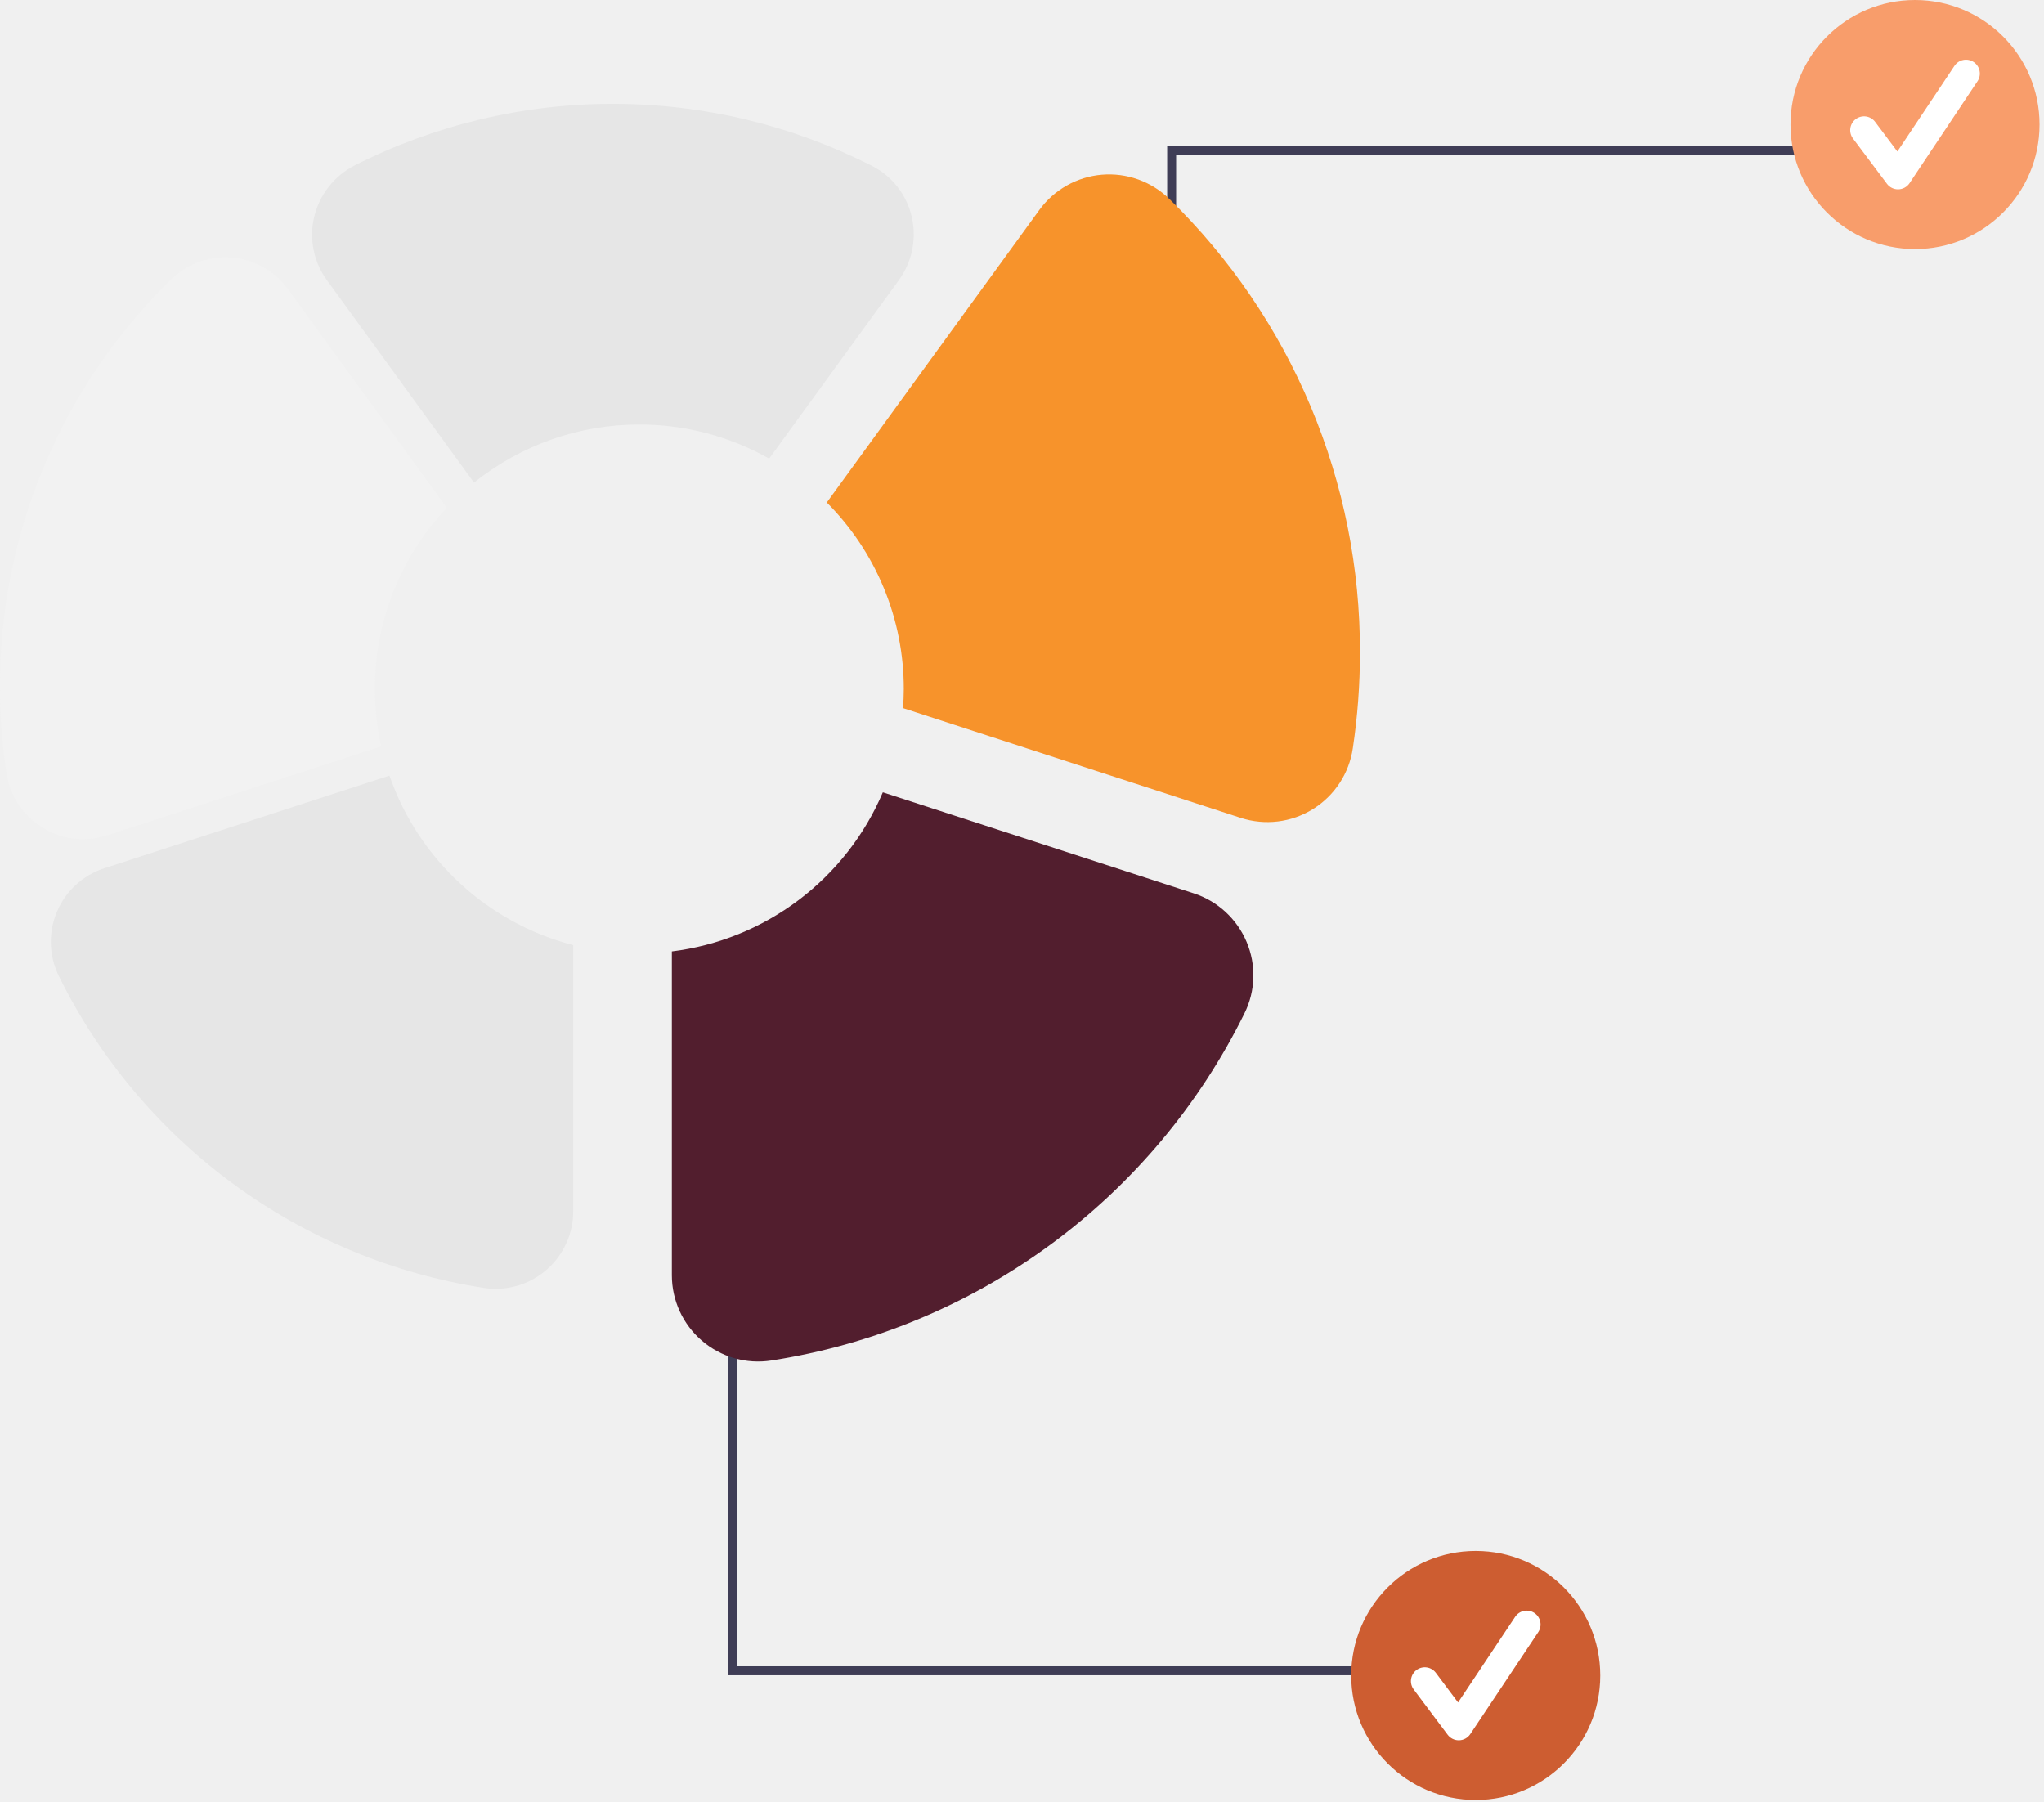
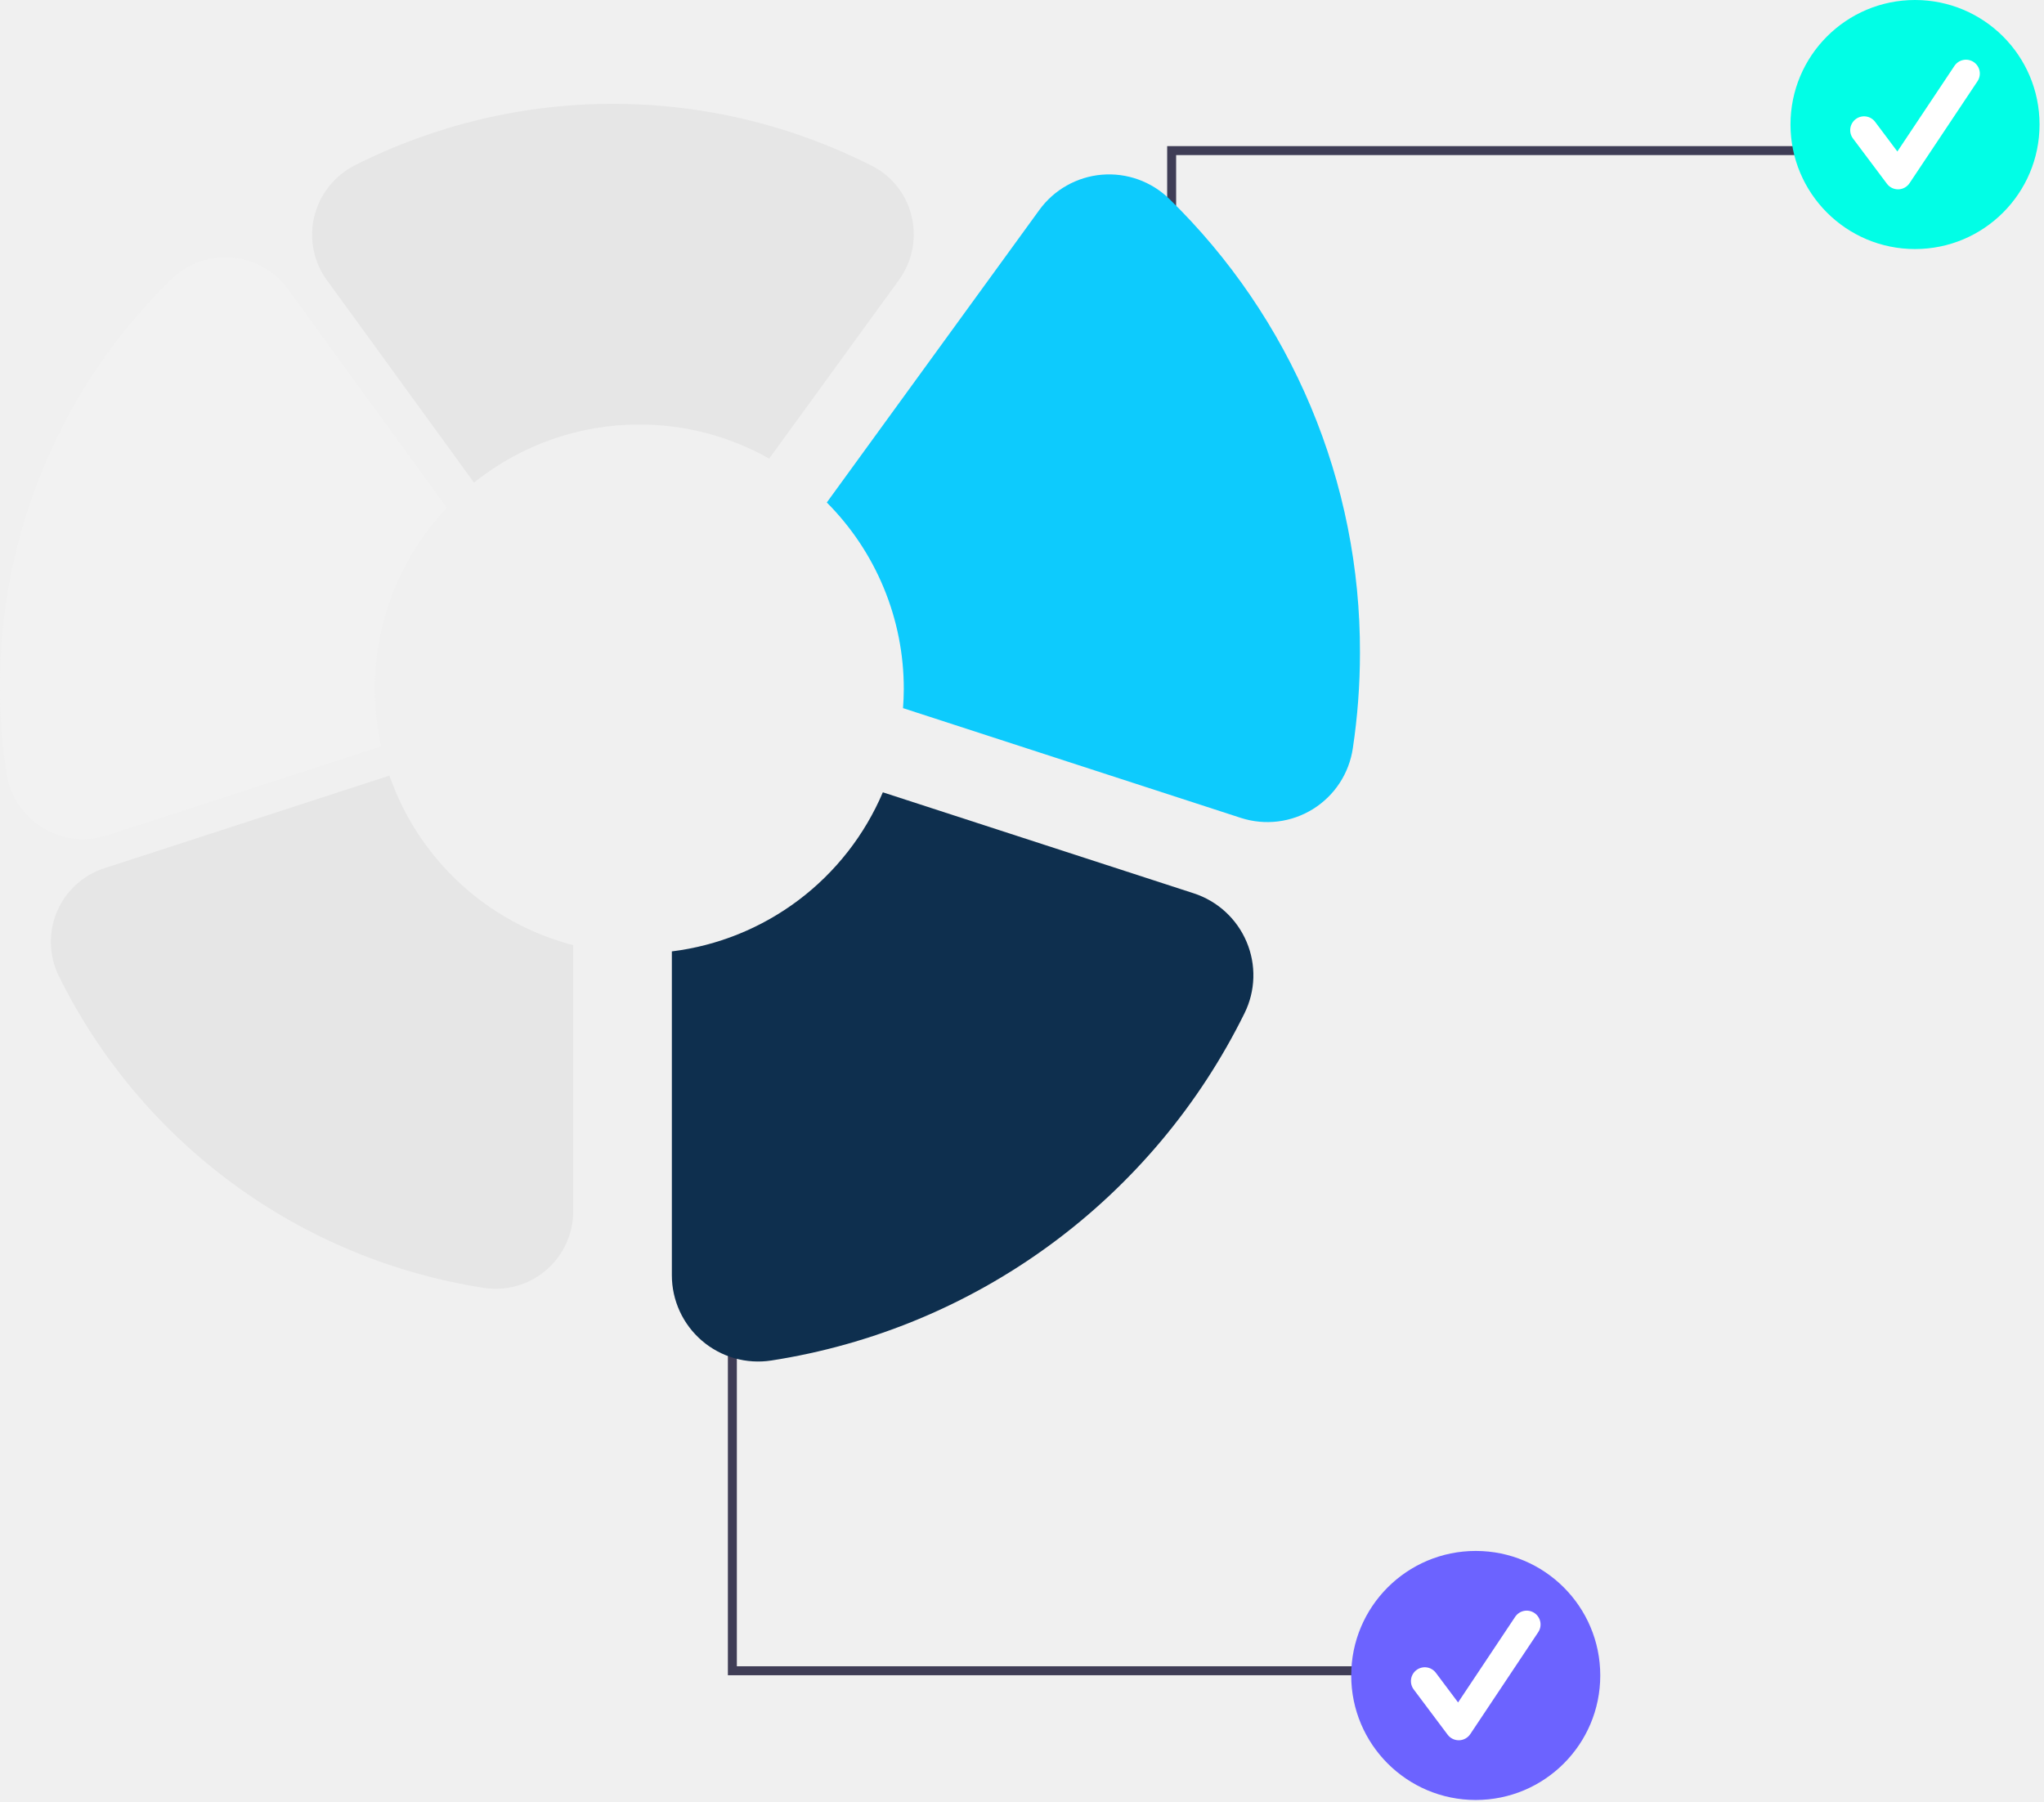
<svg xmlns="http://www.w3.org/2000/svg" width="456" height="402" viewBox="0 0 456 402" fill="none" version="1.1" id="svg244">
-   <defs id="defs248">
-     <filter style="color-interpolation-filters:sRGB;" id="filter838" x="0" y="0" width="1" height="1">
-       <feColorMatrix type="hueRotate" values="200" result="color1" id="feColorMatrix834" />
-       <feColorMatrix type="saturate" values="0.913" result="color2" id="feColorMatrix836" />
-     </filter>
-     <filter style="color-interpolation-filters:sRGB;" id="filter844" x="0" y="0" width="1" height="1">
-       <feColorMatrix type="hueRotate" values="200" result="color1" id="feColorMatrix840" />
-       <feColorMatrix type="saturate" values="0.913" result="fbSourceGraphic" id="feColorMatrix842" />
-       <feColorMatrix result="fbSourceGraphicAlpha" in="fbSourceGraphic" values="0 0 0 -1 0 0 0 0 -1 0 0 0 0 -1 0 0 0 0 1 0" id="feColorMatrix1134" />
-       <feColorMatrix id="feColorMatrix1136" type="hueRotate" values="283" result="color1" in="fbSourceGraphic" />
-       <feColorMatrix id="feColorMatrix1138" type="saturate" values="1" result="color2" />
-     </filter>
-     <filter style="color-interpolation-filters:sRGB;" id="filter850" x="0" y="0" width="1" height="1">
-       <feColorMatrix type="hueRotate" values="200" result="color1" id="feColorMatrix846" />
-       <feColorMatrix type="saturate" values="0.913" result="color2" id="feColorMatrix848" />
-     </filter>
-     <filter style="color-interpolation-filters:sRGB;" id="filter856" x="0" y="0" width="1" height="1">
-       <feColorMatrix type="hueRotate" values="200" result="color1" id="feColorMatrix852" />
-       <feColorMatrix type="saturate" values="0.913" result="fbSourceGraphic" id="feColorMatrix854" />
-       <feColorMatrix result="fbSourceGraphicAlpha" in="fbSourceGraphic" values="0 0 0 -1 0 0 0 0 -1 0 0 0 0 -1 0 0 0 0 1 0" id="feColorMatrix1140" />
-       <feColorMatrix id="feColorMatrix1142" type="hueRotate" values="283" result="color1" in="fbSourceGraphic" />
-       <feColorMatrix id="feColorMatrix1144" type="saturate" values="1" result="color2" />
-     </filter>
-   </defs>
+   <defs id="defs248" />
  <path d="M262.385 109.641H260.385V32.598H405.042V34.598H262.385V109.641Z" fill="#3F3D56" id="path222" />
-   <path d="M427.225 55.56C442.568 55.56 455.005 43.123 455.005 27.78C455.005 12.438 442.568 0 427.225 0C411.883 0 399.445 12.438 399.445 27.78C399.445 43.123 411.883 55.56 427.225 55.56Z" fill="#01FEE6" id="path224" style="filter:url(#filter838)" />
+   <path d="M427.225 55.56C442.568 55.56 455.005 43.123 455.005 27.78C455.005 12.438 442.568 0 427.225 0C411.883 0 399.445 12.438 399.445 27.78C399.445 43.123 411.883 55.56 427.225 55.56Z" fill="#01FEE6" id="path224" />
  <path d="M423.435 42.238C422.956 42.238 422.482 42.126 422.053 41.911C421.624 41.697 421.251 41.385 420.963 41.001L413.385 30.896C413.141 30.571 412.964 30.202 412.863 29.809C412.763 29.416 412.74 29.007 412.798 28.605C412.855 28.203 412.991 27.817 413.198 27.468C413.405 27.118 413.678 26.813 414.003 26.57C414.327 26.326 414.697 26.149 415.09 26.049C415.483 25.948 415.892 25.926 416.294 25.983C416.696 26.041 417.082 26.176 417.431 26.383C417.78 26.59 418.085 26.863 418.329 27.188L423.287 33.799L436.022 14.697C436.247 14.359 436.536 14.068 436.873 13.842C437.211 13.616 437.589 13.459 437.987 13.379C438.385 13.299 438.795 13.298 439.194 13.377C439.592 13.456 439.971 13.612 440.309 13.837C440.647 14.063 440.937 14.352 441.163 14.69C441.389 15.027 441.546 15.406 441.625 15.804C441.705 16.202 441.705 16.612 441.626 17.01C441.547 17.409 441.39 17.787 441.164 18.125L426.007 40.861C425.733 41.273 425.364 41.612 424.931 41.851C424.499 42.091 424.015 42.223 423.521 42.237C423.493 42.237 423.464 42.238 423.435 42.238Z" fill="white" id="path226" />
  <path d="M164.385 296.686H162.385V373.729H307.042V371.729H164.385V296.686Z" fill="#3F3D56" id="path228" />
-   <path d="M329.225 401.56C344.568 401.56 357.005 389.122 357.005 373.78C357.005 358.438 344.568 346 329.225 346C313.883 346 301.445 358.438 301.445 373.78C301.445 389.122 313.883 401.56 329.225 401.56Z" fill="#6C63FF" id="path230" style="filter:url(#filter844)" />
+   <path d="M329.225 401.56C344.568 401.56 357.005 389.122 357.005 373.78C357.005 358.438 344.568 346 329.225 346C313.883 346 301.445 358.438 301.445 373.78C301.445 389.122 313.883 401.56 329.225 401.56Z" fill="#6C63FF" id="path230" />
  <path d="M325.435 388.238C324.956 388.238 324.482 388.126 324.053 387.911C323.624 387.697 323.251 387.385 322.963 387.001L315.385 376.896C315.141 376.571 314.964 376.202 314.863 375.809C314.763 375.416 314.74 375.007 314.798 374.605C314.855 374.203 314.991 373.817 315.198 373.468C315.405 373.118 315.678 372.813 316.003 372.57C316.327 372.327 316.697 372.149 317.09 372.049C317.483 371.948 317.892 371.926 318.294 371.983C318.696 372.04 319.082 372.176 319.431 372.383C319.78 372.59 320.085 372.863 320.329 373.188L325.287 379.799L338.022 360.697C338.247 360.359 338.536 360.068 338.873 359.842C339.211 359.616 339.589 359.458 339.987 359.379C340.385 359.299 340.795 359.298 341.194 359.377C341.592 359.456 341.971 359.612 342.309 359.837C342.647 360.063 342.937 360.352 343.163 360.69C343.389 361.027 343.546 361.406 343.625 361.804C343.705 362.202 343.705 362.612 343.626 363.01C343.547 363.409 343.39 363.787 343.164 364.125L328.007 386.861C327.733 387.273 327.364 387.612 326.931 387.851C326.499 388.091 326.015 388.223 325.521 388.237C325.493 388.237 325.464 388.238 325.435 388.238Z" fill="white" id="path232" />
  <path d="M83.628 153.709C83.611 138.677 89.354 124.21 99.676 113.282L64.253 64.527C62.795 62.518 60.921 60.847 58.759 59.628C56.597 58.409 54.198 57.67 51.724 57.461C49.251 57.253 46.762 57.58 44.426 58.42C42.09 59.26 39.963 60.594 38.19 62.33C26.055 74.159 16.422 88.306 9.861 103.931C3.301 119.555 -0.053 136.339 -0 153.285C-0 159.684 0.477 166.075 1.427 172.403C1.8 174.905 2.714 177.296 4.105 179.408C5.497 181.521 7.332 183.304 9.484 184.634C11.611 185.951 14 186.788 16.484 187.086C18.968 187.385 21.488 187.138 23.866 186.362L85.032 166.488C84.101 162.292 83.63 158.007 83.628 153.709V153.709Z" fill="#F2F2F2" id="path234" />
  <path d="M86.881 173.027L23.292 193.689C20.938 194.45 18.776 195.707 16.951 197.377C15.126 199.046 13.682 201.089 12.715 203.365C11.748 205.642 11.283 208.1 11.349 210.572C11.415 213.045 12.012 215.474 13.1 217.695C22.155 236.067 35.505 251.987 52.017 264.106C68.53 276.226 87.719 284.188 107.961 287.319C110.426 287.698 112.944 287.539 115.342 286.853C117.74 286.167 119.962 284.971 121.854 283.346C123.744 281.726 125.261 279.715 126.3 277.453C127.34 275.191 127.877 272.731 127.876 270.242V210.849C118.458 208.406 109.789 203.675 102.638 197.077C95.486 190.479 90.074 182.218 86.881 173.027Z" fill="#E6E6E6" id="path236" />
-   <path d="M278.113 210.136C277.039 207.586 275.429 205.298 273.392 203.427C271.355 201.555 268.939 200.144 266.308 199.29L196.955 176.756C192.906 186.277 186.427 194.567 178.166 200.796C169.906 207.025 160.153 210.974 149.886 212.248V284.507C149.887 287.281 150.488 290.021 151.648 292.541C152.807 295.061 154.497 297.3 156.603 299.106C158.708 300.911 161.179 302.24 163.846 303.002C166.514 303.763 169.314 303.939 172.055 303.518C194.588 300.032 215.95 291.169 234.331 277.677C252.713 264.186 267.573 246.465 277.654 226.014C278.866 223.555 279.534 220.865 279.613 218.125C279.693 215.385 279.181 212.66 278.113 210.136Z" fill="#0E2F4E" id="path238" style="filter:url(#filter856)" />
-   <path d="M260.882 44.394C258.907 42.462 256.539 40.977 253.939 40.041C251.339 39.106 248.568 38.742 245.815 38.974C243.062 39.206 240.391 40.029 237.984 41.386C235.577 42.743 233.491 44.604 231.868 46.84L184.453 112.101C189.908 117.569 194.232 124.058 197.179 131.197C200.126 138.336 201.638 145.986 201.628 153.709C201.628 155.146 201.559 156.566 201.458 157.977L276.827 182.466C279.492 183.326 282.312 183.595 285.092 183.254C287.871 182.913 290.543 181.97 292.921 180.491C295.298 179.011 297.325 177.032 298.86 174.689C300.394 172.347 301.399 169.698 301.806 166.927C302.864 159.882 303.395 152.768 303.395 145.644C303.453 126.78 299.72 108.096 292.417 90.703C285.114 73.31 274.39 57.562 260.882 44.394V44.394Z" fill="#0DCBFD" id="path240" style="filter:url(#filter850)" />
+   <path d="M278.113 210.136C277.039 207.586 275.429 205.298 273.392 203.427C271.355 201.555 268.939 200.144 266.308 199.29L196.955 176.756C192.906 186.277 186.427 194.567 178.166 200.796C169.906 207.025 160.153 210.974 149.886 212.248V284.507C149.887 287.281 150.488 290.021 151.648 292.541C152.807 295.061 154.497 297.3 156.603 299.106C158.708 300.911 161.179 302.24 163.846 303.002C166.514 303.763 169.314 303.939 172.055 303.518C194.588 300.032 215.95 291.169 234.331 277.677C252.713 264.186 267.573 246.465 277.654 226.014C278.866 223.555 279.534 220.865 279.613 218.125C279.693 215.385 279.181 212.66 278.113 210.136Z" fill="#0E2F4E" id="path238" />
+   <path d="M260.882 44.394C258.907 42.462 256.539 40.977 253.939 40.041C251.339 39.106 248.568 38.742 245.815 38.974C243.062 39.206 240.391 40.029 237.984 41.386C235.577 42.743 233.491 44.604 231.868 46.84L184.453 112.101C189.908 117.569 194.232 124.058 197.179 131.197C200.126 138.336 201.638 145.986 201.628 153.709C201.628 155.146 201.559 156.566 201.458 157.977L276.827 182.466C279.492 183.326 282.312 183.595 285.092 183.254C287.871 182.913 290.543 181.97 292.921 180.491C295.298 179.011 297.325 177.032 298.86 174.689C300.394 172.347 301.399 169.698 301.806 166.927C302.864 159.882 303.395 152.768 303.395 145.644C303.453 126.78 299.72 108.096 292.417 90.703C285.114 73.31 274.39 57.562 260.882 44.394V44.394Z" fill="#0DCBFD" id="path240" />
  <path d="M142.629 94.708C152.78 94.697 162.76 97.317 171.596 102.314L200.536 62.482C202.011 60.453 203.028 58.129 203.518 55.669C204.007 53.209 203.957 50.672 203.371 48.233C202.803 45.841 201.724 43.6 200.206 41.666C198.688 39.731 196.769 38.149 194.58 37.029C176.713 27.942 156.956 23.191 136.911 23.162C116.865 23.133 97.095 27.826 79.201 36.861C76.945 37.999 74.963 39.615 73.392 41.596C71.822 43.576 70.701 45.875 70.107 48.331C69.522 50.753 69.47 53.273 69.955 55.717C70.44 58.161 71.451 60.47 72.917 62.485L105.747 107.672C116.2 99.266 129.215 94.691 142.629 94.708V94.708Z" fill="#E6E6E6" id="path242" />
</svg>
